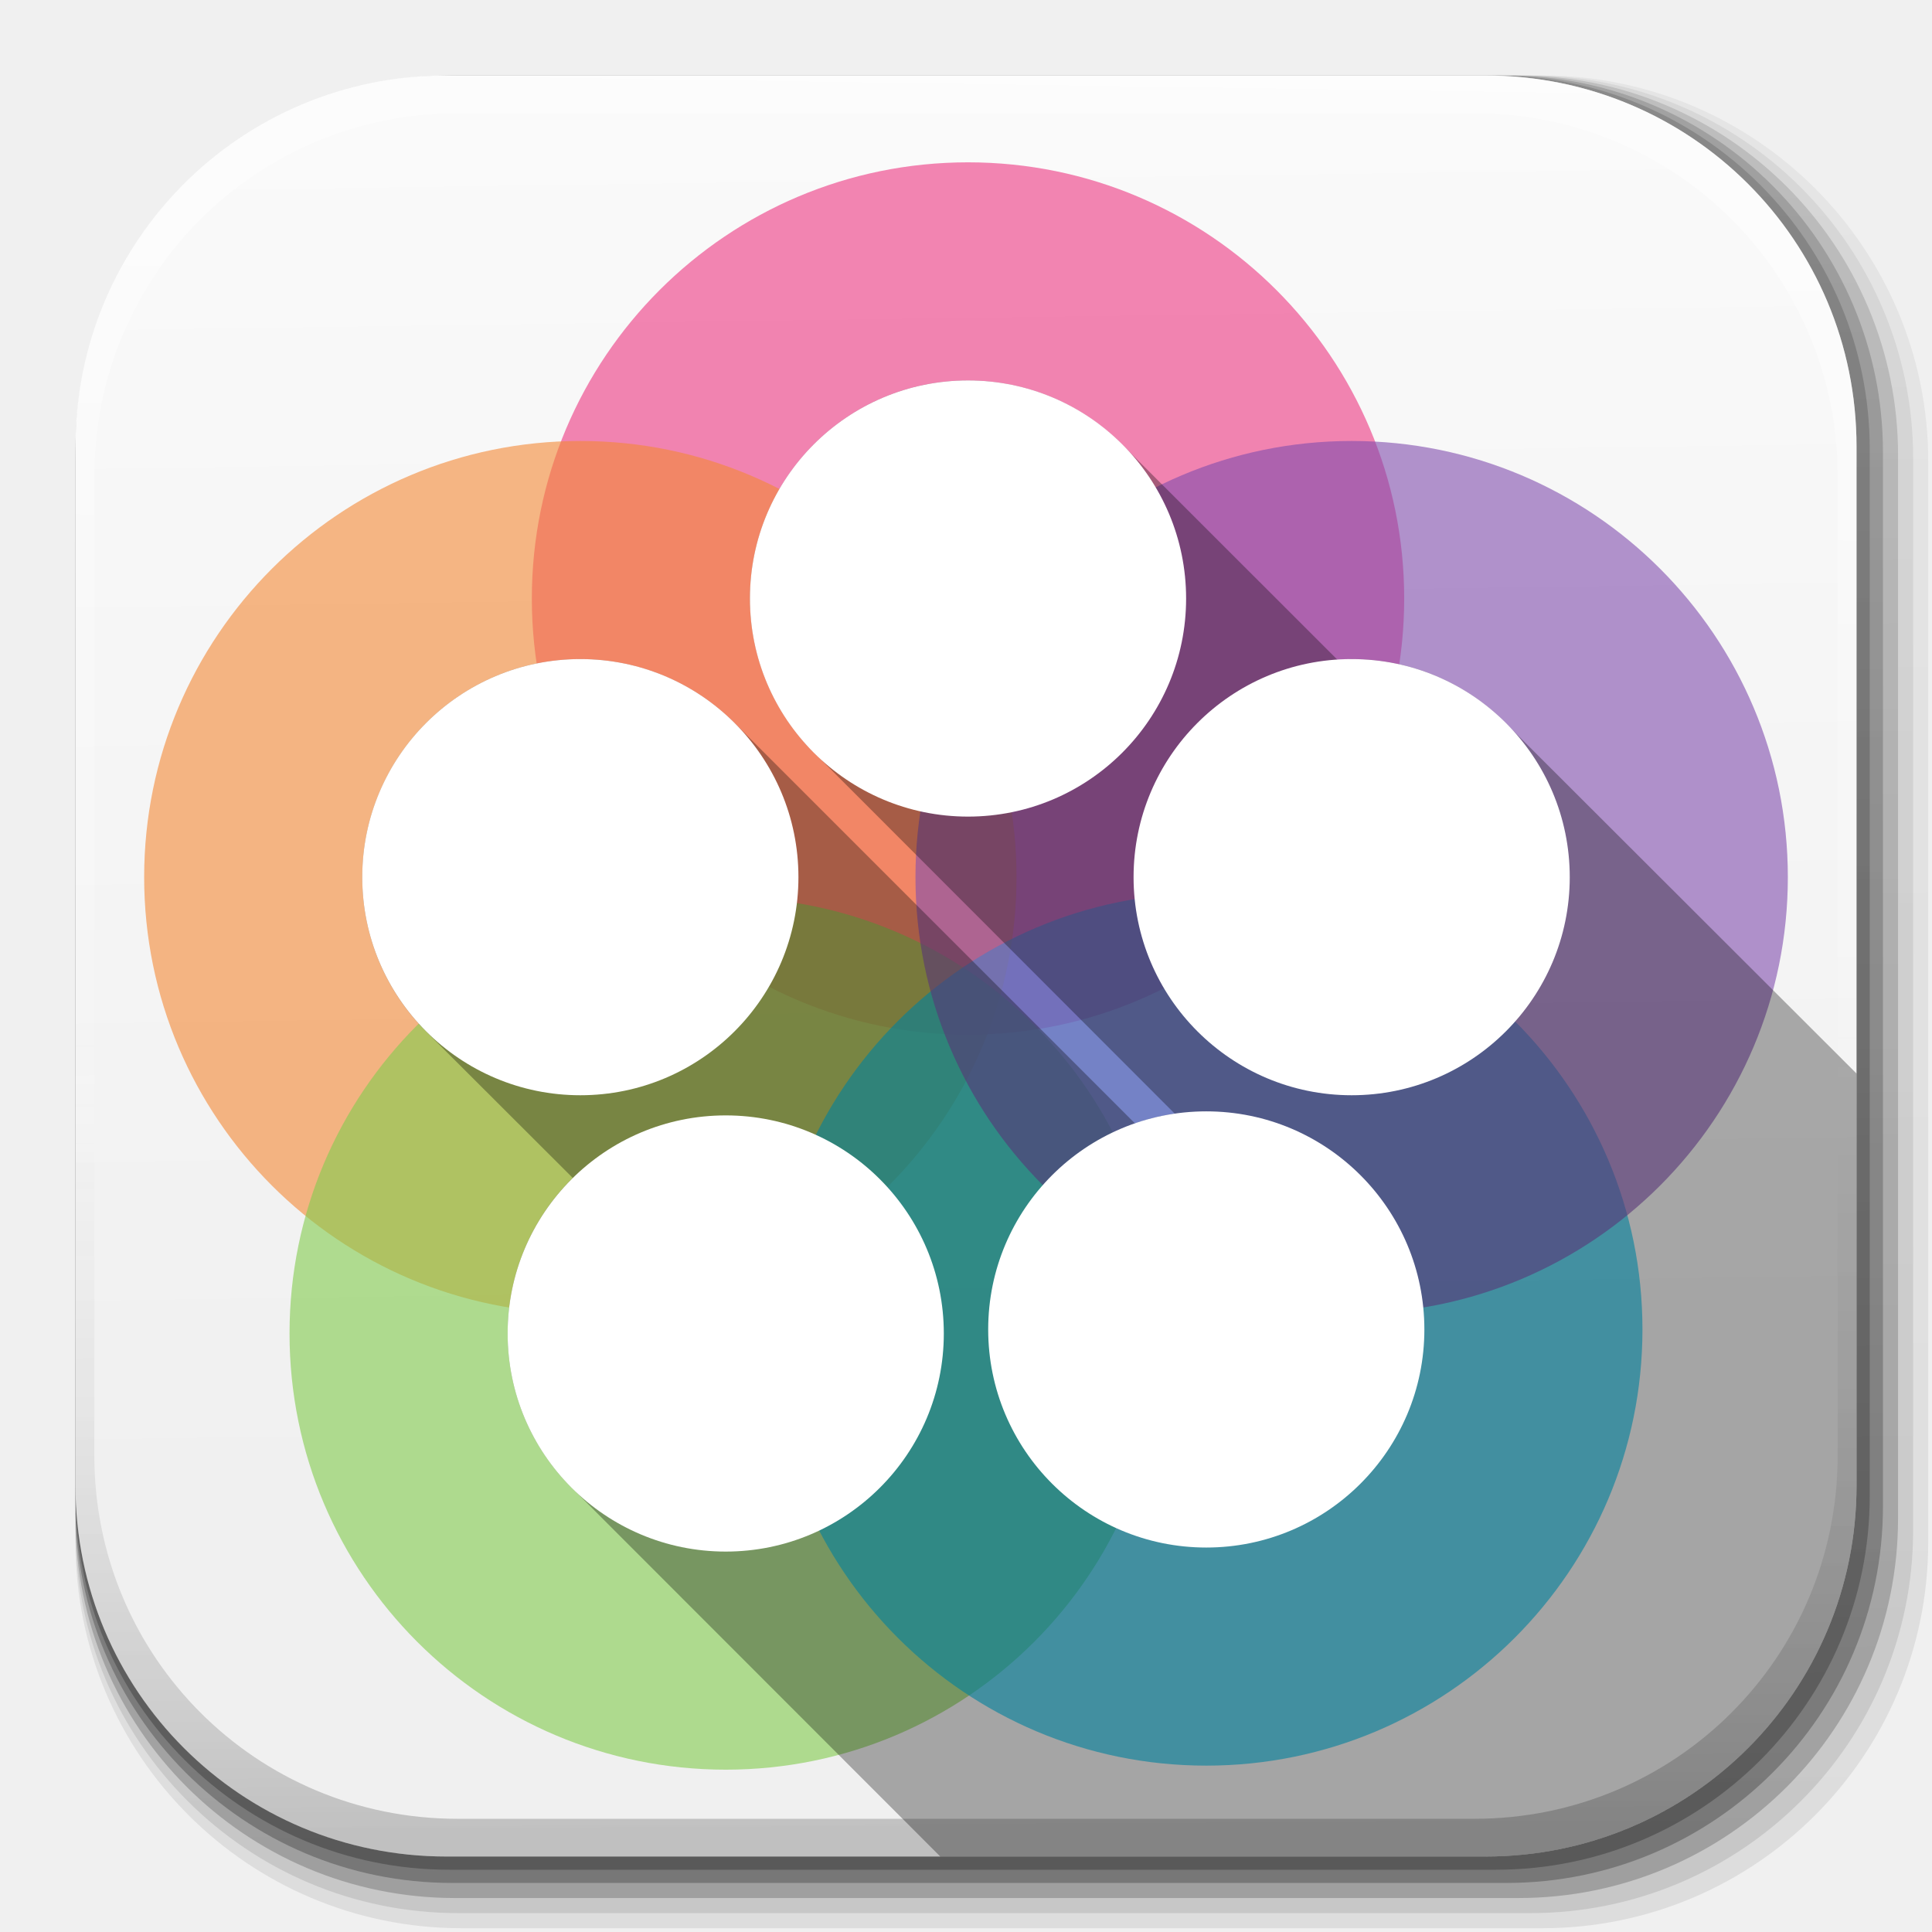
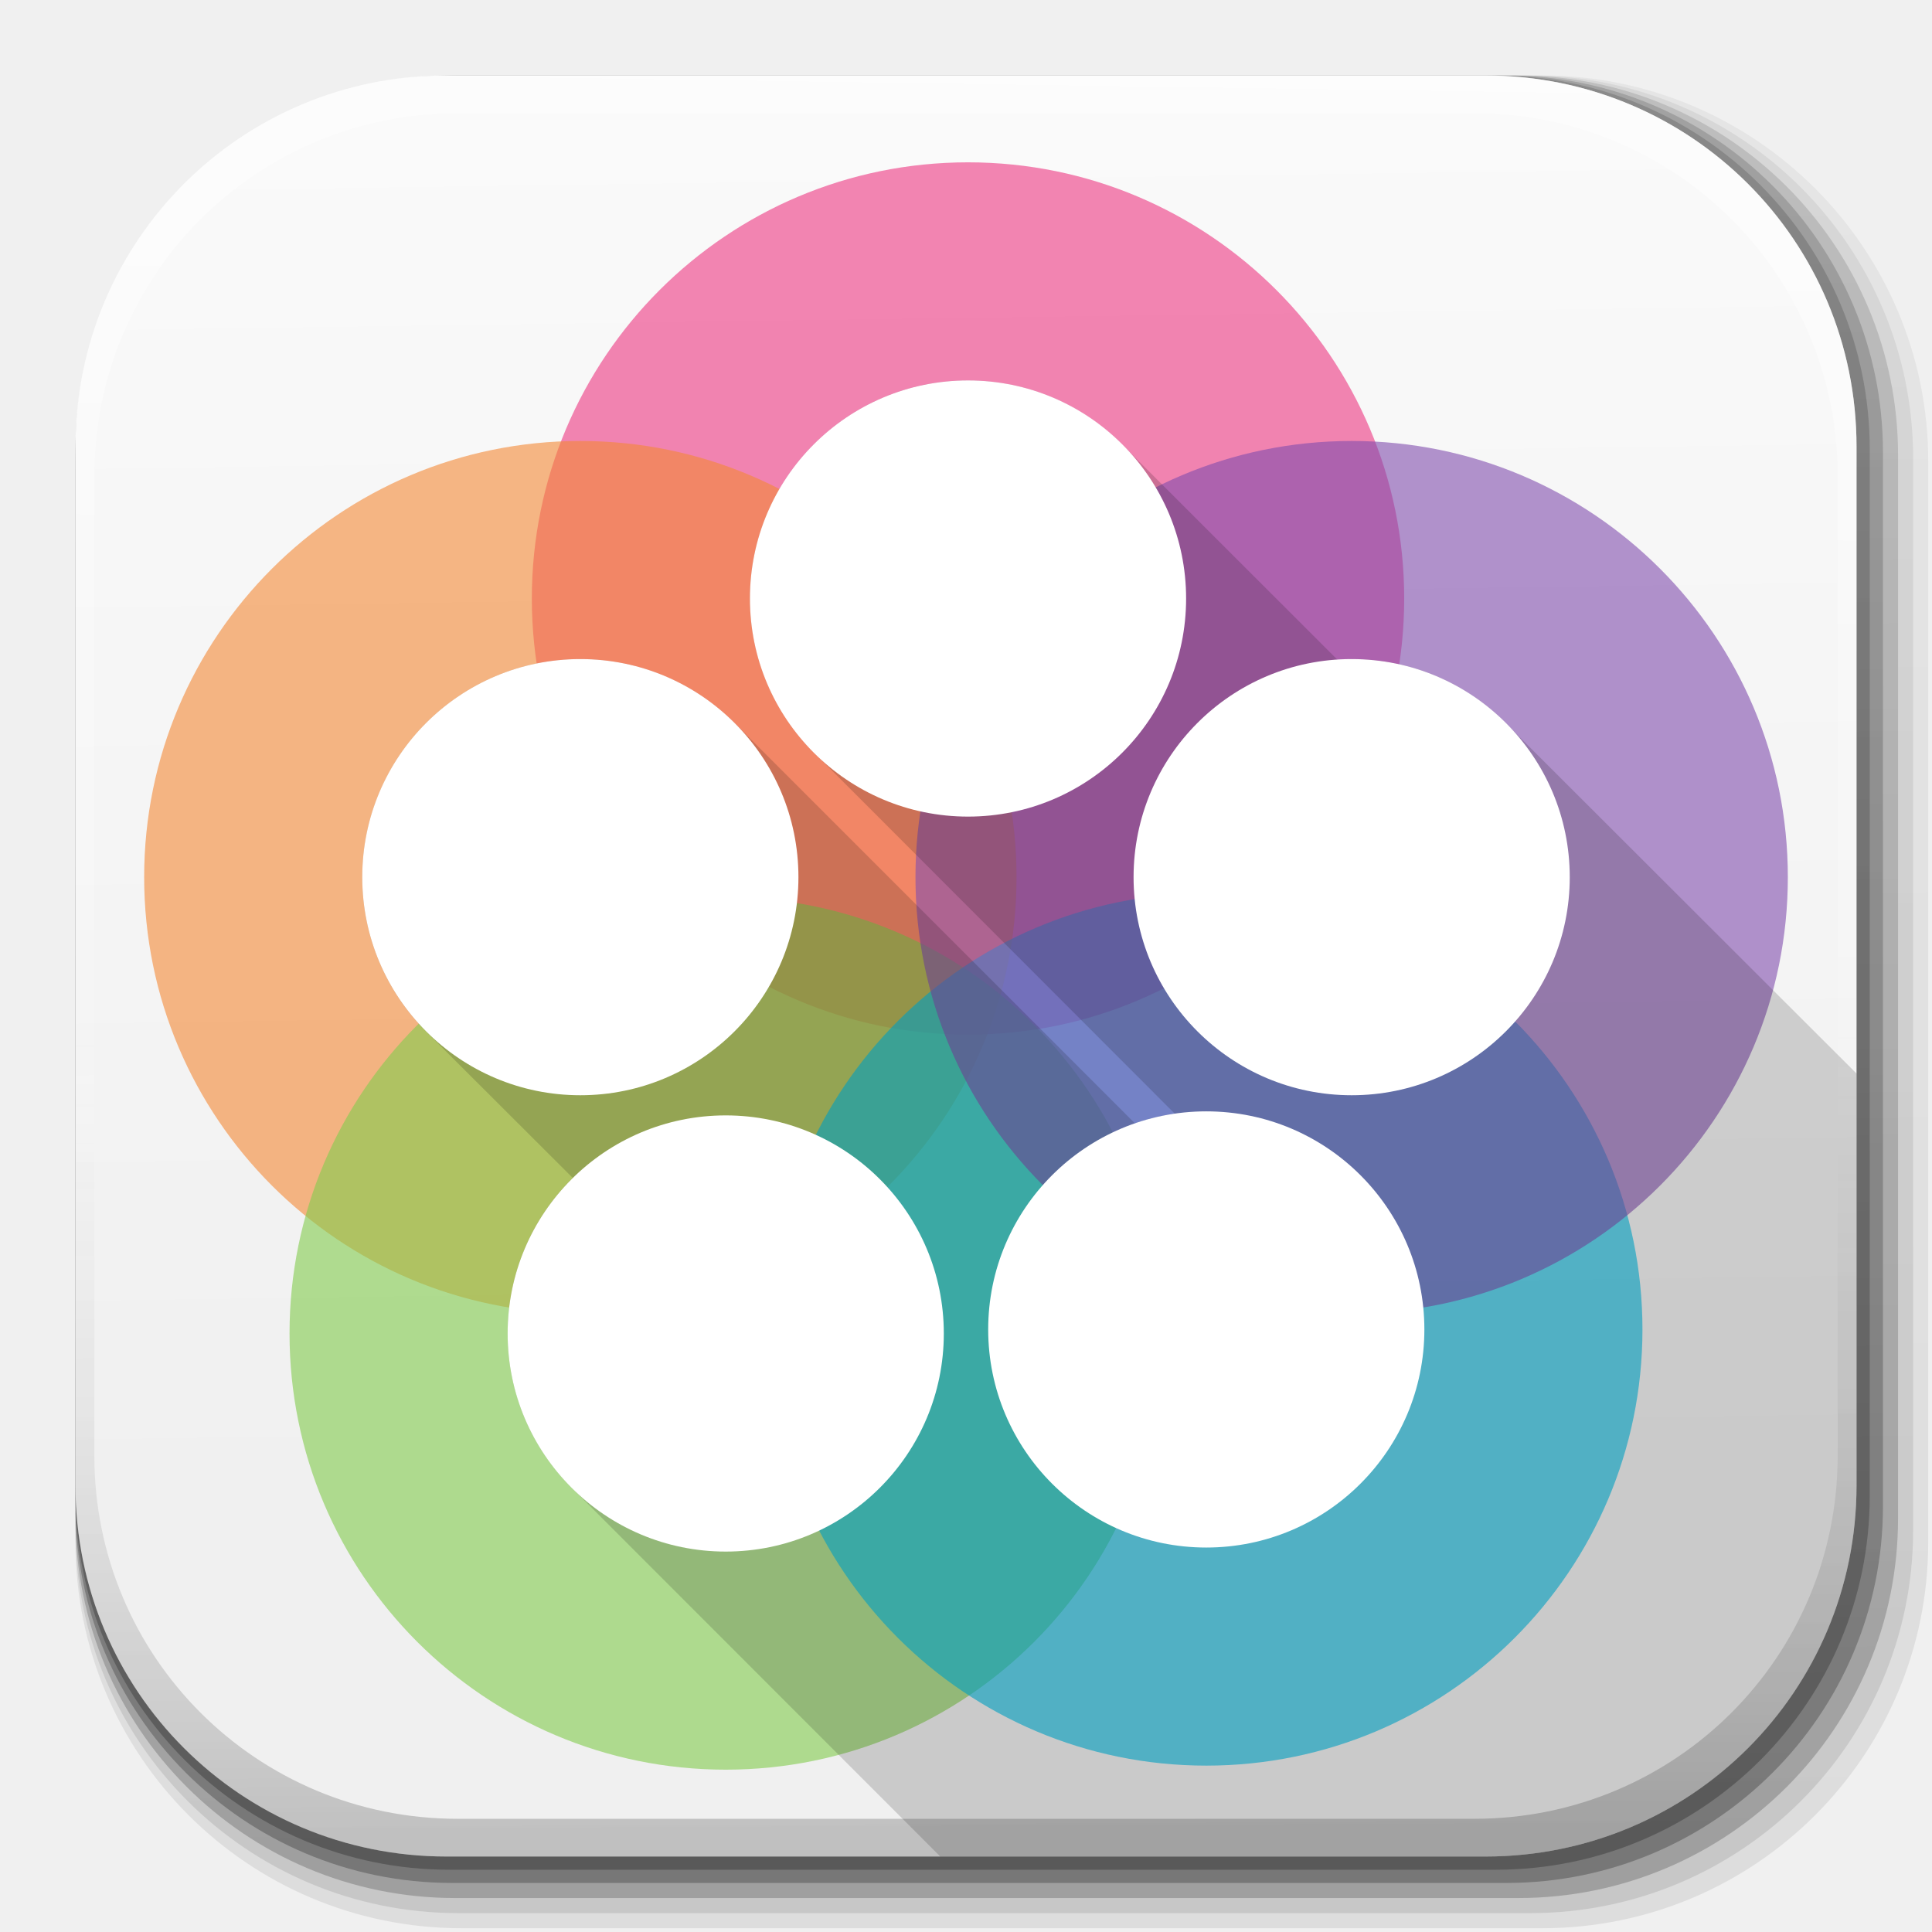
<svg xmlns="http://www.w3.org/2000/svg" xmlns:xlink="http://www.w3.org/1999/xlink" version="1.1" id="svg2" height="512" width="512">
  <defs id="defs4">
    <linearGradient id="linearGradient3938">
      <stop id="stop3940" offset="0" style="stop-color:#eb2d2d;stop-opacity:1;" />
      <stop id="stop3942" offset="1" style="stop-color:#df2525;stop-opacity:1;" />
    </linearGradient>
    <linearGradient y2="48.085" x2="78.466" y1="56.301" x1="64.478" gradientUnits="userSpaceOnUse" id="XMLID_74_-8-1">
      <stop id="stop155-3-8" style="stop-color:#ffffff;stop-opacity:1;" offset="0" />
      <stop id="stop157-94-6" style="stop-color:#e6e6e6;stop-opacity:1;" offset="1" />
    </linearGradient>
    <radialGradient gradientUnits="userSpaceOnUse" gradientTransform="matrix(1,0,0,1.049991,0,-19.27059)" r="191.619" fy="385.484" fx="558.354" cy="385.484" cx="558.354" id="radialGradient3867" xlink:href="#XMLID_74_-8-1" />
    <linearGradient y2="217.459" x2="200.051" y1="185.074" x1="200.051" gradientUnits="userSpaceOnUse" id="SVGID_2_">
      <stop id="stop13" style="stop-color:#61B74A" offset="0" />
      <stop id="stop15" style="stop-color:#449934" offset="1" />
    </linearGradient>
    <linearGradient xlink:href="#SVGID_2_" id="linearGradient3021" gradientUnits="userSpaceOnUse" gradientTransform="matrix(13.57763,0,0,13.57763,-2026.162,-2566.71)" x1="200.051" y1="185.074" x2="200.051" y2="217.459" />
    <linearGradient x1="19.245" y1="21.031" x2="19.36" gradientUnits="userSpaceOnUse" y2="44.984" id="linearGradient2460">
      <stop offset="0" style="stop-color:#fafafa;stop-opacity:1;" id="stop3602" />
      <stop offset="1" style="stop-color:#f0f0f0;stop-opacity:1;" id="stop3604" />
    </linearGradient>
    <linearGradient xlink:href="#linearGradient2460" id="linearGradient3096" gradientUnits="userSpaceOnUse" gradientTransform="matrix(11.07692,0,0,11.07692,-9.852301,-20.57803)" x1="19.245" y1="21.031" x2="19.36" y2="44.984" />
    <linearGradient xlink:href="#ButtonShadow-0-1-1-5" id="linearGradient4114-2" gradientUnits="userSpaceOnUse" gradientTransform="matrix(1.03178,0,0,1.03178,-830.8641,592.6779)" x1="1012.513" y1="484.417" x2="1006.808" y2="20.626" />
    <linearGradient x1="45.448" y1="92.54" x2="45.448" y2="7.017" id="ButtonShadow-0-1-1-5" gradientUnits="userSpaceOnUse" gradientTransform="matrix(1.005865,0,0,0.994169,100,0)">
      <stop id="stop3750-8-9-3-6" style="stop-color:#000000;stop-opacity:1" offset="0" />
      <stop id="stop3752-5-6-4-2" style="stop-color:#000000;stop-opacity:0.588" offset="1" />
    </linearGradient>
    <linearGradient xlink:href="#ButtonShadow-0-1-1-5" id="linearGradient4112-2" gradientUnits="userSpaceOnUse" gradientTransform="matrix(1.040254,0,0,1.040254,-837.9512,592.5182)" x1="1012.513" y1="484.417" x2="1006.808" y2="20.626" />
    <linearGradient x1="45.448" y1="92.54" x2="45.448" y2="7.017" id="linearGradient5292" gradientUnits="userSpaceOnUse" gradientTransform="matrix(1.005865,0,0,0.994169,100,0)">
      <stop id="stop5294" style="stop-color:#000000;stop-opacity:1" offset="0" />
      <stop id="stop5296" style="stop-color:#000000;stop-opacity:0.588" offset="1" />
    </linearGradient>
    <linearGradient xlink:href="#ButtonShadow-0-1-1-5" id="linearGradient4110-6" gradientUnits="userSpaceOnUse" gradientTransform="matrix(1.023305,0,0,1.023305,-823.777,592.8376)" x1="1012.513" y1="484.417" x2="1006.808" y2="20.626" />
    <linearGradient x1="45.448" y1="92.54" x2="45.448" y2="7.017" id="linearGradient5299" gradientUnits="userSpaceOnUse" gradientTransform="matrix(1.005865,0,0,0.994169,100,0)">
      <stop id="stop5301" style="stop-color:#000000;stop-opacity:1" offset="0" />
      <stop id="stop5303" style="stop-color:#000000;stop-opacity:0.588" offset="1" />
    </linearGradient>
    <linearGradient xlink:href="#ButtonShadow-0-1-1-5" id="linearGradient4116-6" gradientUnits="userSpaceOnUse" gradientTransform="matrix(1.01483,0,0,1.01483,-816.69,592.9972)" x1="1012.513" y1="484.417" x2="1006.808" y2="20.626" />
    <linearGradient x1="45.448" y1="92.54" x2="45.448" y2="7.017" id="linearGradient5306" gradientUnits="userSpaceOnUse" gradientTransform="matrix(1.005865,0,0,0.994169,100,0)">
      <stop id="stop5308" style="stop-color:#000000;stop-opacity:1" offset="0" />
      <stop id="stop5310" style="stop-color:#000000;stop-opacity:0.588" offset="1" />
    </linearGradient>
    <linearGradient y2="20.626" x2="1006.808" y1="484.417" x1="1012.513" gradientTransform="matrix(1.007415,0,0,1.007415,-810.4888,593.1369)" gradientUnits="userSpaceOnUse" id="linearGradient3372" xlink:href="#ButtonShadow-0-1-1-5" />
    <linearGradient x1="45.448" y1="92.54" x2="45.448" y2="7.017" id="linearGradient5313" gradientUnits="userSpaceOnUse" gradientTransform="matrix(1.005865,0,0,0.994169,100,0)">
      <stop id="stop5315" style="stop-color:#000000;stop-opacity:1" offset="0" />
      <stop id="stop5317" style="stop-color:#000000;stop-opacity:0.588" offset="1" />
    </linearGradient>
    <linearGradient xlink:href="#linearGradient4487" id="linearGradient4082" gradientUnits="userSpaceOnUse" gradientTransform="translate(-146.2203,369.0885)" x1="1016.104" y1="476.26" x2="1011.953" y2="251.661" />
    <linearGradient id="linearGradient4487">
      <stop id="stop4489" style="stop-color:#000000;stop-opacity:1" offset="0" />
      <stop id="stop4491" style="stop-color:#000000;stop-opacity:0" offset="1" />
    </linearGradient>
    <linearGradient id="linearGradient3737">
      <stop id="stop3739" style="stop-color:#ffffff;stop-opacity:1" offset="0" />
      <stop id="stop3741" style="stop-color:#ffffff;stop-opacity:0" offset="1" />
    </linearGradient>
    <linearGradient id="linearGradient4046">
      <stop id="stop4048" style="stop-color:#000000;stop-opacity:1;" offset="0" />
      <stop id="stop4050" style="stop-color:#ffffff;stop-opacity:0.2" offset="1" />
    </linearGradient>
    <linearGradient y2="20.626" x2="1006.808" y1="484.417" x1="1012.513" gradientTransform="matrix(1.007415,0,0,1.007415,-810.4888,593.1369)" gradientUnits="userSpaceOnUse" id="linearGradient5342" xlink:href="#ButtonShadow-0-1-1-5" />
    <linearGradient xlink:href="#ButtonShadow-0-1-1-5-9" id="linearGradient4114-2-6" gradientUnits="userSpaceOnUse" gradientTransform="matrix(1.03178,0,0,1.03178,-830.8641,592.6779)" x1="1012.513" y1="484.417" x2="1006.808" y2="20.626" />
    <linearGradient x1="45.448" y1="92.54" x2="45.448" y2="7.017" id="ButtonShadow-0-1-1-5-9" gradientUnits="userSpaceOnUse" gradientTransform="matrix(1.005865,0,0,0.994169,100,0)">
      <stop id="stop3750-8-9-3-6-4" style="stop-color:#000000;stop-opacity:1" offset="0" />
      <stop id="stop3752-5-6-4-2-9" style="stop-color:#000000;stop-opacity:0.588" offset="1" />
    </linearGradient>
    <linearGradient xlink:href="#ButtonShadow-0-1-1-5-9" id="linearGradient4112-2-6" gradientUnits="userSpaceOnUse" gradientTransform="matrix(1.040254,0,0,1.040254,-837.9512,592.5182)" x1="1012.513" y1="484.417" x2="1006.808" y2="20.626" />
    <linearGradient x1="45.448" y1="92.54" x2="45.448" y2="7.017" id="linearGradient5292-5" gradientUnits="userSpaceOnUse" gradientTransform="matrix(1.005865,0,0,0.994169,100,0)">
      <stop id="stop5294-8" style="stop-color:#000000;stop-opacity:1" offset="0" />
      <stop id="stop5296-4" style="stop-color:#000000;stop-opacity:0.588" offset="1" />
    </linearGradient>
    <linearGradient xlink:href="#ButtonShadow-0-1-1-5-9" id="linearGradient4110-6-7" gradientUnits="userSpaceOnUse" gradientTransform="matrix(1.023305,0,0,1.023305,-823.777,592.8376)" x1="1012.513" y1="484.417" x2="1006.808" y2="20.626" />
    <linearGradient x1="45.448" y1="92.54" x2="45.448" y2="7.017" id="linearGradient5299-2" gradientUnits="userSpaceOnUse" gradientTransform="matrix(1.005865,0,0,0.994169,100,0)">
      <stop id="stop5301-9" style="stop-color:#000000;stop-opacity:1" offset="0" />
      <stop id="stop5303-1" style="stop-color:#000000;stop-opacity:0.588" offset="1" />
    </linearGradient>
    <linearGradient xlink:href="#ButtonShadow-0-1-1-5-9" id="linearGradient4116-6-3" gradientUnits="userSpaceOnUse" gradientTransform="matrix(1.01483,0,0,1.01483,-816.69,592.9972)" x1="1012.513" y1="484.417" x2="1006.808" y2="20.626" />
    <linearGradient x1="45.448" y1="92.54" x2="45.448" y2="7.017" id="linearGradient5306-9" gradientUnits="userSpaceOnUse" gradientTransform="matrix(1.005865,0,0,0.994169,100,0)">
      <stop id="stop5308-0" style="stop-color:#000000;stop-opacity:1" offset="0" />
      <stop id="stop5310-6" style="stop-color:#000000;stop-opacity:0.588" offset="1" />
    </linearGradient>
    <linearGradient y2="20.626" x2="1006.808" y1="484.417" x1="1012.513" gradientTransform="matrix(1.007415,0,0,1.007415,-810.4888,593.1369)" gradientUnits="userSpaceOnUse" id="linearGradient3372-9" xlink:href="#ButtonShadow-0-1-1-5-9" />
    <linearGradient x1="45.448" y1="92.54" x2="45.448" y2="7.017" id="linearGradient5313-8" gradientUnits="userSpaceOnUse" gradientTransform="matrix(1.005865,0,0,0.994169,100,0)">
      <stop id="stop5315-8" style="stop-color:#000000;stop-opacity:1" offset="0" />
      <stop id="stop5317-1" style="stop-color:#000000;stop-opacity:0.588" offset="1" />
    </linearGradient>
    <linearGradient xlink:href="#linearGradient4487-8" id="linearGradient4082-7" gradientUnits="userSpaceOnUse" gradientTransform="translate(-146.2203,369.0885)" x1="1016.104" y1="476.26" x2="1011.953" y2="251.661" />
    <linearGradient id="linearGradient4487-8">
      <stop id="stop4489-0" style="stop-color:#000000;stop-opacity:1" offset="0" />
      <stop id="stop4491-4" style="stop-color:#000000;stop-opacity:0" offset="1" />
    </linearGradient>
    <linearGradient xlink:href="#linearGradient3737-8" id="linearGradient4084-7" gradientUnits="userSpaceOnUse" gradientTransform="translate(778.5998,-360.5596)" x1="993.439" y1="51.512" x2="988.786" y2="363.738" />
    <linearGradient id="linearGradient3737-8">
      <stop id="stop3739-4" style="stop-color:#ffffff;stop-opacity:1" offset="0" />
      <stop id="stop3741-7" style="stop-color:#ffffff;stop-opacity:0" offset="1" />
    </linearGradient>
    <linearGradient xlink:href="#linearGradient4046-2" id="linearGradient4086-1" gradientUnits="userSpaceOnUse" x1="1764.649" y1="155.597" x2="1763.69" y2="-55.941" />
    <linearGradient id="linearGradient4046-2">
      <stop id="stop4048-2" style="stop-color:#000000;stop-opacity:1;" offset="0" />
      <stop id="stop4050-7" style="stop-color:#ffffff;stop-opacity:0.2" offset="1" />
    </linearGradient>
    <linearGradient y2="20.626" x2="1006.808" y1="484.417" x1="1012.513" gradientTransform="matrix(1.007415,0,0,1.007415,-810.4888,593.1369)" gradientUnits="userSpaceOnUse" id="linearGradient5342-3" xlink:href="#ButtonShadow-0-1-1-5-9" />
    <linearGradient id="linearGradient4487-1">
      <stop id="stop4489-6" style="stop-color:#000000;stop-opacity:1" offset="0" />
      <stop id="stop4491-0" style="stop-color:#000000;stop-opacity:0" offset="1" />
    </linearGradient>
    <linearGradient xlink:href="#linearGradient3737-9" id="linearGradient4084-8" gradientUnits="userSpaceOnUse" gradientTransform="translate(778.5998,-360.5596)" x1="993.439" y1="51.512" x2="988.786" y2="363.738" />
    <linearGradient id="linearGradient3737-9">
      <stop id="stop3739-7" style="stop-color:#ffffff;stop-opacity:1" offset="0" />
      <stop id="stop3741-4" style="stop-color:#ffffff;stop-opacity:0" offset="1" />
    </linearGradient>
    <linearGradient xlink:href="#linearGradient4046-3" id="linearGradient4086-12" gradientUnits="userSpaceOnUse" x1="1764.649" y1="155.597" x2="1763.69" y2="-55.941" />
    <linearGradient id="linearGradient4046-3">
      <stop id="stop4048-7" style="stop-color:#000000;stop-opacity:1;" offset="0" />
      <stop id="stop4050-73" style="stop-color:#ffffff;stop-opacity:0.2" offset="1" />
    </linearGradient>
    <linearGradient id="linearGradient2760">
      <stop style="stop-color:#ffffff;stop-opacity:1;" offset="0" id="stop2770" />
      <stop style="stop-color:#a9a9a9;stop-opacity:1;" offset="1" id="stop2764" />
    </linearGradient>
    <linearGradient id="linearGradient4846">
      <stop id="stop4848" style="stop-color:#1a1a1a;stop-opacity:1" offset="0" />
      <stop id="stop4856" style="stop-color:#1e1e1e;stop-opacity:1;" offset="1" />
    </linearGradient>
    <linearGradient id="linearGradient4922">
      <stop offset="0" style="stop-color:#1a1a1a;stop-opacity:1" id="stop4924" />
      <stop offset="0.156" style="stop-color:#636363;stop-opacity:1" id="stop4926" />
      <stop offset="0.332" style="stop-color:#b4b4b4;stop-opacity:1" id="stop4928" />
      <stop offset="0.536" style="stop-color:#636363;stop-opacity:1" id="stop4930" />
      <stop offset="1" style="stop-color:#000000;stop-opacity:1" id="stop4932" />
    </linearGradient>
    <linearGradient xlink:href="#linearGradient4888" id="linearGradient4884" gradientUnits="userSpaceOnUse" gradientTransform="matrix(1.275769,0,0,1.275769,-135.8944,2.450039)" spreadMethod="reflect" x1="201.331" y1="152.12" x2="166.775" y2="110.86" />
    <linearGradient id="linearGradient4888">
      <stop id="stop4892" style="stop-color:#c0821c;stop-opacity:1;" offset="0" />
      <stop offset="1" style="stop-color:#e4ae48;stop-opacity:1;" id="stop4894" />
    </linearGradient>
    <linearGradient xlink:href="#linearGradient4898" id="linearGradient4882" x1="13.021" y1="160.826" x2="258.222" y2="158.472" gradientUnits="userSpaceOnUse" />
    <linearGradient id="linearGradient4898">
      <stop id="stop4900" style="stop-color:#a86f20;stop-opacity:1;" offset="0" />
      <stop id="stop4902" style="stop-color:#c68d31;stop-opacity:1" offset="1" />
    </linearGradient>
    <linearGradient gradientTransform="scale(1.005865,0.994169)" gradientUnits="userSpaceOnUse" id="ButtonShadow" y2="7.017" x2="45.448" y1="92.54" x1="45.448">
      <stop offset="0" style="stop-color:#000000;stop-opacity:1" id="stop3750" />
      <stop offset="1" style="stop-color:#000000;stop-opacity:0.588" id="stop3752" />
    </linearGradient>
    <filter id="filter3174" color-interpolation-filters="sRGB">
      <feGaussianBlur id="feGaussianBlur3176" stdDeviation="1.71" />
    </filter>
    <linearGradient id="linearGradient10386">
      <stop offset="0" style="stop-color:#ffffff;stop-opacity:1" id="stop10388" />
      <stop offset="1" style="stop-color:#ffffff;stop-opacity:0" id="stop10390" />
    </linearGradient>
    <linearGradient xlink:href="#linearGradient2760" id="linearGradient8264" gradientUnits="userSpaceOnUse" gradientTransform="matrix(1.846456,0,0,1.846456,-123.7334,86.82626)" spreadMethod="reflect" x1="212.864" y1="11.425" x2="214.266" y2="168.283" />
    <linearGradient y2="36.644" x2="19.36" y1="6.295" x1="18.93" gradientTransform="matrix(12.10256,0,0,12.10256,-34.46825,-46.18711)" gradientUnits="userSpaceOnUse" id="linearGradient3157" xlink:href="#linearGradient2460" />
    <linearGradient xlink:href="#linearGradient4321" id="acyl_gradient" x1="0" y1="0" x2="1" y2="1" />
    <linearGradient id="linearGradient4321">
      <stop style="stop-color:#ee0c0c;stop-opacity:1;" offset="0" id="stop1" />
      <stop style="stop-color:#7a0404;stop-opacity:1;" offset="1" id="stop2" />
    </linearGradient>
    <radialGradient xlink:href="#linearGradient4321" id="radialGradient3928" cx="94.71" cy="98.693" fx="94.71" fy="98.693" r="150" gradientTransform="matrix(2.424955,-0.00787504,0.00770263,2.371866,-135.7183,-134.6474)" gradientUnits="userSpaceOnUse" />
    <radialGradient xlink:href="#linearGradient4321" id="radialGradient3932" gradientUnits="userSpaceOnUse" gradientTransform="matrix(2.424955,-0.00787504,0.00770263,2.371866,-135.7183,-134.6474)" cx="94.71" cy="98.693" fx="94.71" fy="98.693" r="150" />
    <radialGradient xlink:href="#linearGradient3938" id="radialGradient3936" gradientUnits="userSpaceOnUse" gradientTransform="matrix(1.65339,0.0060994,-0.00539655,1.462323,-50.50661,-35.43916)" cx="110.737" cy="112.575" fx="110.737" fy="112.575" r="150" />
    <radialGradient r="150" fy="112.575" fx="110.737" cy="112.575" cx="110.737" gradientTransform="matrix(1.65339,0.0060994,-0.00539655,1.462323,-50.50661,-35.43916)" gradientUnits="userSpaceOnUse" id="radialGradient3140" xlink:href="#linearGradient3938" />
  </defs>
  <g id="layer1" transform="translate(0,-540.3622)" />
  <g id="g2036" transform="matrix(1.1,0,0,0.44444,95.08106,256.3925)">
    <g id="g3712" style="opacity:0.4" transform="matrix(1.0526,0,0,1.2857,-1.2632,-13.429)" />
  </g>
  <g transform="translate(97.48106,231.2815)" id="g3541" />
  <g transform="translate(97.48106,231.2815)" id="g3536" />
  <g id="g4103" transform="translate(-11.98507,-592.1172)">
    <rect ry="101.458" y="612.117" x="31.985" height="487" width="487" id="rect6187" style="opacity:0.1;color:#000000;fill:url(#linearGradient4114-2-6);fill-opacity:1;fill-rule:nonzero;stroke:none;stroke-width:1.5;marker:none;visibility:visible;display:inline;overflow:visible;enable-background:accumulate" />
    <rect style="opacity:0.08;color:#000000;fill:url(#linearGradient4112-2-6);fill-opacity:1;fill-rule:nonzero;stroke:none;stroke-width:1.5;marker:none;visibility:visible;display:inline;overflow:visible;enable-background:accumulate" id="rect6191" width="491" height="491" x="31.985" y="612.117" ry="102.292" />
    <rect style="opacity:0.2;color:#000000;fill:url(#linearGradient4110-6-7);fill-opacity:1;fill-rule:nonzero;stroke:none;stroke-width:1.5;marker:none;visibility:visible;display:inline;overflow:visible;enable-background:accumulate" id="rect6183" width="483" height="483" x="31.985" y="612.117" ry="100.625" />
    <rect ry="99.792" y="612.117" x="31.985" height="479" width="479" id="rect6179" style="opacity:0.25;color:#000000;fill:url(#linearGradient4116-6-3);fill-opacity:1;fill-rule:nonzero;stroke:none;stroke-width:1.5;marker:none;visibility:visible;display:inline;overflow:visible;enable-background:accumulate" />
    <rect style="opacity:0.25;color:#000000;fill:url(#linearGradient5342-3);fill-opacity:1;fill-rule:nonzero;stroke:none;stroke-width:1.5;marker:none;visibility:visible;display:inline;overflow:visible;enable-background:accumulate" id="rect5574" width="475.5" height="475.5" x="31.985" y="612.117" ry="99.062" />
  </g>
  <path style="fill:url(#linearGradient3157);stroke:none" d="M 118.344,20 C 63.867,20 20,63.867 20,118.344 l 0,23.062 0,252.25 C 20,448.133 63.867,492 118.344,492 l 275.312,0 C 448.133,492 492,448.133 492,393.656 l 0,-252.25 0,-23.062 C 492,63.867 448.133,20 393.656,20 l -275.312,0 z" id="rect5505" />
  <g id="g41045">
    <path style="opacity:0.6;color:#000000;fill:#ec3580;fill-opacity:1;fill-rule:nonzero;stroke:none;stroke-width:30;marker:none;visibility:visible;display:inline;overflow:visible;enable-background:accumulate" d="m 372.128,158.612 c 0,63.84 -51.753,115.592 -115.593,115.592 -63.84,0 -115.593,-51.753 -115.593,-115.592 0,-63.84 51.753,-115.593 115.593,-115.593 63.84,0 115.593,51.753 115.593,115.593 z" id="path41025" />
    <path style="opacity:0.6;color:#000000;fill:#f48835;fill-opacity:1;fill-rule:nonzero;stroke:none;stroke-width:30;marker:none;visibility:visible;display:inline;overflow:visible;enable-background:accumulate" d="m 269.389,232.456 c 0,63.84 -51.753,115.593 -115.593,115.593 -63.84,0 -115.593,-51.753 -115.593,-115.593 0,-63.84 51.753,-115.593 115.593,-115.593 63.84,0 115.593,51.753 115.593,115.593 z" id="path41027" />
    <path style="opacity:0.6;color:#000000;fill:#82cb4d;fill-opacity:1;fill-rule:nonzero;stroke:none;stroke-width:30;marker:none;visibility:visible;display:inline;overflow:visible;enable-background:accumulate" d="m 307.916,353.388 c 0,63.84 -51.753,115.592 -115.593,115.592 -63.84,0 -115.593,-51.753 -115.593,-115.592 0,-63.84 51.753,-115.592 115.593,-115.592 63.84,0 115.593,51.753 115.593,115.592 z" id="path41029" />
    <path style="opacity:0.6;color:#000000;fill:#00bde5;fill-opacity:1;fill-rule:nonzero;stroke:none;stroke-width:30;marker:none;visibility:visible;display:inline;overflow:visible;enable-background:accumulate" d="m 435.269,352.318 c 0,63.84 -51.753,115.592 -115.593,115.592 -63.84,0 -115.593,-51.753 -115.593,-115.592 0,-63.84 51.753,-115.593 115.593,-115.593 63.84,0 115.593,51.753 115.593,115.593 z" id="path41031" />
    <path style="opacity:0.6;color:#000000;fill:#804cae;fill-opacity:1;fill-rule:nonzero;stroke:none;stroke-width:30;marker:none;visibility:visible;display:inline;overflow:visible;enable-background:accumulate" d="m 473.796,232.456 c 0,63.84 -51.753,115.593 -115.593,115.593 -63.84,0 -115.593,-51.753 -115.593,-115.593 0,-63.84 51.753,-115.593 115.593,-115.593 63.84,0 115.593,51.753 115.593,115.593 z" id="path41033" />
  </g>
  <g id="g4076" transform="translate(-605.5193,-353.9683)">
    <g transform="translate(-926.6676,684.3845)" id="g4038" />
  </g>
  <g id="g4076-9" transform="translate(-605.5194,-353.9683)">
    <g transform="translate(-926.6676,684.3845)" id="g4038-9">
      <path style="opacity:0.5;color:#000000;fill:url(#linearGradient4084-8);fill-opacity:1;fill-rule:nonzero;stroke:none;stroke-width:1.5;marker:none;visibility:visible;display:inline;overflow:visible;enable-background:accumulate" d="m 1650.499,-310.416 c -54.477,0 -98.312,43.836 -98.312,98.312 l 0,275.344 c 0,54.477 43.836,98.344 98.312,98.344 l 2.938,0 c -53.322,0 -96.25,-42.928 -96.25,-96.25 l 0,-269.5 c 0,-53.322 42.928,-96.25 96.25,-96.25 l 269.5,0 c 53.322,0 96.25,42.928 96.25,96.25 l 0,269.5 c 0,53.323 -42.928,96.25 -96.25,96.25 l 2.906,0 c 54.477,0 98.344,-43.867 98.344,-98.344 l 0,-275.344 c 0,-54.477 -43.867,-98.312 -98.344,-98.312 l -275.344,0 z" id="rect6809-2-3" />
      <path id="path3981-7" d="m 1650.499,161.584 c -54.477,0 -98.312,-43.836 -98.312,-98.313 l 0,-275.344 c 0,-54.477 43.836,-98.344 98.312,-98.344 l 2.938,0 c -53.322,0 -96.25,42.928 -96.25,96.25 l 0,269.5 c 0,53.323 42.928,96.25 96.25,96.25 l 269.5,0 c 53.322,0 96.25,-42.928 96.25,-96.25 l 0,-269.5 c 0,-53.322 -42.928,-96.25 -96.25,-96.25 l 2.906,0 c 54.477,0 98.344,43.867 98.344,98.344 l 0,275.344 c 0,54.477 -43.867,98.313 -98.344,98.313 l -275.344,0 z" style="opacity:0.2;color:#000000;fill:url(#linearGradient4086-12);fill-opacity:1;fill-rule:nonzero;stroke:none;stroke-width:1.5;marker:none;visibility:visible;display:inline;overflow:visible;enable-background:accumulate" />
    </g>
  </g>
-   <path style="color:#000000;fill:#000000;fill-opacity:0.314;fill-rule:nonzero;stroke:none;stroke-width:30;marker:none;visibility:visible;display:inline;overflow:visible;enable-background:accumulate" d="m 256.531,100.812 c -31.92,0 -57.781,25.893 -57.781,57.812 0,13.158 4.41,25.257 11.812,34.969 0.539,0.707 1.086,1.413 1.656,2.094 0.502,0.607 1.006,1.195 1.531,1.781 l 97.562,97.656 c -3.637,0.527 -7.146,1.423 -10.531,2.594 L 194.662,191.601 c -10.463,-10.463 -24.915,-16.938 -40.875,-16.938 -31.92,0 -57.781,25.892 -57.781,57.812 0,16.023 6.503,30.535 17.031,41 l 38.749,38.687 c -10.657,10.481 -17.25,25.085 -17.25,41.219 0,15.09 5.783,28.828 15.25,39.125 0.08,0.087 0.169,0.163 0.25,0.25 0.235,0.256 0.479,0.498 0.719,0.75 l 98.437,98.5 144.469,0 C 448.133,492 492,448.133 492,393.656 L 492,284.5 397.313,189.938 c -10.29,-9.473 -24.005,-15.281 -39.094,-15.281 -1.299,0.007 -2.587,0.213 -3.687,0.281 L 295.907,116.346 c -10.325,-9.617 -24.157,-15.531 -39.375,-15.531 z" id="path26450" />
+   <path style="color:#000000;fill:#000000;fill-opacity:0.157;fill-rule:nonzero;stroke:none;stroke-width:30;marker:none;visibility:visible;display:inline;overflow:visible;enable-background:accumulate" d="m 256.531,100.812 c -31.92,0 -57.781,25.893 -57.781,57.812 0,13.158 4.41,25.257 11.812,34.969 0.539,0.707 1.086,1.413 1.656,2.094 0.502,0.607 1.006,1.195 1.531,1.781 l 97.562,97.656 c -3.637,0.527 -7.146,1.423 -10.531,2.594 L 194.662,191.601 c -10.463,-10.463 -24.915,-16.938 -40.875,-16.938 -31.92,0 -57.781,25.892 -57.781,57.812 0,16.023 6.503,30.535 17.031,41 l 38.749,38.687 c -10.657,10.481 -17.25,25.085 -17.25,41.219 0,15.09 5.783,28.828 15.25,39.125 0.08,0.087 0.169,0.163 0.25,0.25 0.235,0.256 0.479,0.498 0.719,0.75 l 98.437,98.5 144.469,0 C 448.133,492 492,448.133 492,393.656 L 492,284.5 397.313,189.938 c -10.29,-9.473 -24.005,-15.281 -39.094,-15.281 -1.299,0.007 -2.587,0.213 -3.687,0.281 L 295.907,116.346 c -10.325,-9.617 -24.157,-15.531 -39.375,-15.531 z" id="path26450" />
  <path style="color:#000000;fill:#ffffff;fill-opacity:1;fill-rule:nonzero;stroke:none;stroke-width:30;marker:none;visibility:visible;display:inline;overflow:visible;enable-background:accumulate" d="m 314.331,158.612 c 0,31.92 -25.876,57.796 -57.796,57.796 -31.92,0 -57.796,-25.876 -57.796,-57.796 0,-31.92 25.876,-57.796 57.796,-57.796 31.92,0 57.796,25.876 57.796,57.796 z" id="path3101" />
  <path style="color:#000000;fill:#ffffff;fill-opacity:1;fill-rule:nonzero;stroke:none;stroke-width:30;marker:none;visibility:visible;display:inline;overflow:visible;enable-background:accumulate" d="m 211.593,232.456 c 0,31.92 -25.876,57.796 -57.796,57.796 -31.92,0 -57.796,-25.876 -57.796,-57.796 0,-31.92 25.876,-57.796 57.796,-57.796 31.92,0 57.796,25.876 57.796,57.796 z" id="path3103" />
  <path style="color:#000000;fill:#ffffff;fill-opacity:1;fill-rule:nonzero;stroke:none;stroke-width:30;marker:none;visibility:visible;display:inline;overflow:visible;enable-background:accumulate" d="m 250.12,353.388 c 0,31.92 -25.876,57.796 -57.796,57.796 -31.92,0 -57.796,-25.876 -57.796,-57.796 0,-31.92 25.876,-57.796 57.796,-57.796 31.92,0 57.796,25.876 57.796,57.796 z" id="path3105" />
  <path style="color:#000000;fill:#ffffff;fill-opacity:1;fill-rule:nonzero;stroke:none;stroke-width:30;marker:none;visibility:visible;display:inline;overflow:visible;enable-background:accumulate" d="m 377.473,352.318 c 0,31.92 -25.876,57.796 -57.796,57.796 -31.92,0 -57.796,-25.876 -57.796,-57.796 0,-31.92 25.876,-57.796 57.796,-57.796 31.92,0 57.796,25.876 57.796,57.796 z" id="path3107" />
  <path style="color:#000000;fill:#ffffff;fill-opacity:1;fill-rule:nonzero;stroke:none;stroke-width:30;marker:none;visibility:visible;display:inline;overflow:visible;enable-background:accumulate" d="m 416,232.456 c 0,31.92 -25.876,57.796 -57.796,57.796 -31.92,0 -57.796,-25.876 -57.796,-57.796 0,-31.92 25.876,-57.796 57.796,-57.796 31.92,0 57.796,25.876 57.796,57.796 z" id="path3109" />
</svg>
